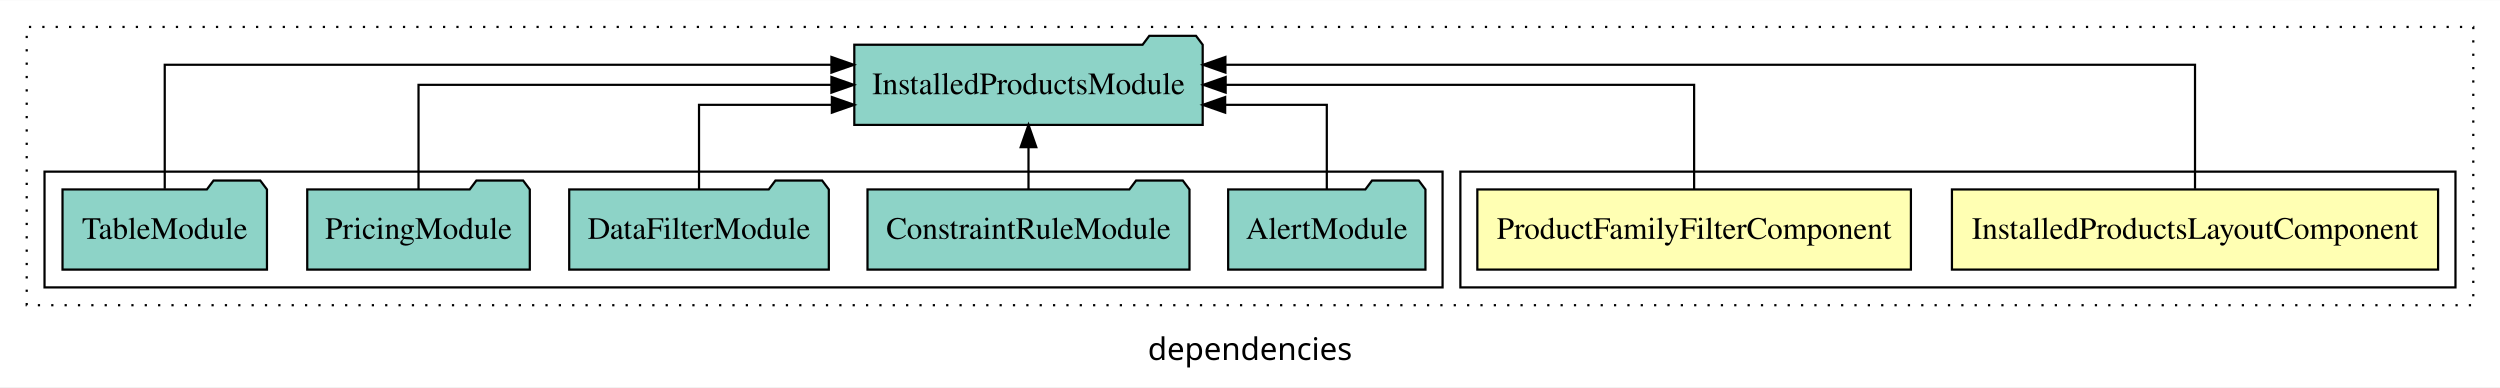
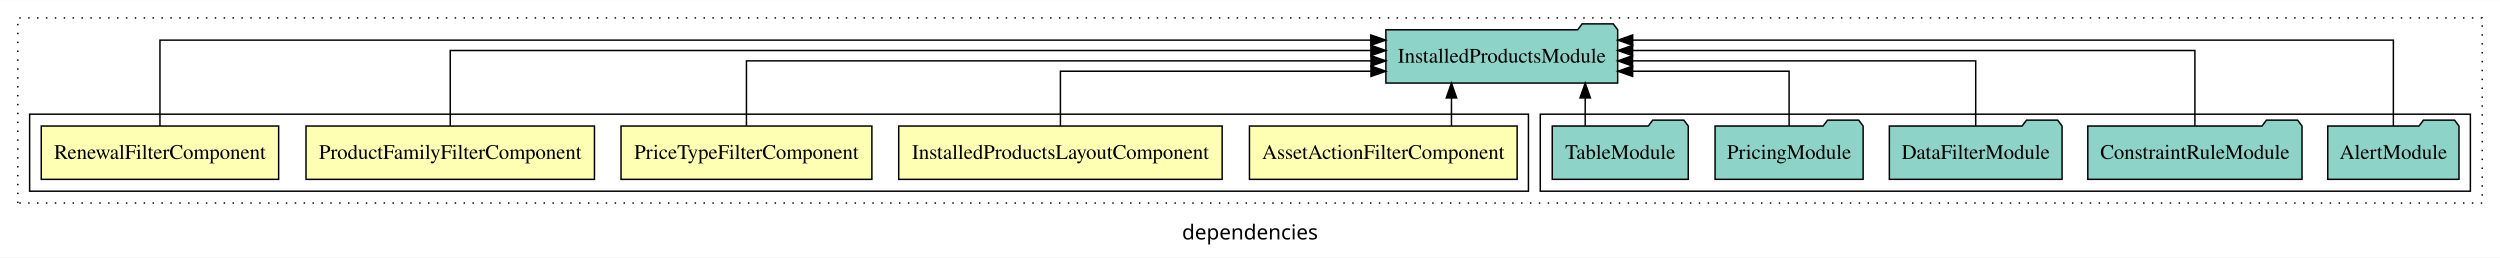
- <svg xmlns="http://www.w3.org/2000/svg" width="1123pt" height="174pt" viewBox="0.00 0.00 1123.00 173.80">
+ <svg xmlns="http://www.w3.org/2000/svg" width="1688pt" height="174pt" viewBox="0.00 0.00 1688.00 173.80">
  <g id="graph0" class="graph" transform="scale(1 1) rotate(0) translate(4 169.8)">
-     <polygon fill="white" stroke="transparent" points="-4,4 -4,-169.8 1119,-169.8 1119,4 -4,4" />
-     <text text-anchor="middle" x="557.5" y="-8.2" font-family="sans-serif" font-size="14.00">dependencies</text>
+     <polygon fill="white" stroke="transparent" points="-4,4 -4,-169.8 1684,-169.8 1684,4 -4,4" />
+     <text text-anchor="middle" x="840" y="-8.2" font-family="sans-serif" font-size="14.00">dependencies</text>
    <g id="clust1" class="cluster">
-       <polygon fill="none" stroke="black" stroke-dasharray="1,5" points="8,-32.8 8,-157.8 1107,-157.8 1107,-32.8 8,-32.8" />
+       <polygon fill="none" stroke="black" stroke-dasharray="1,5" points="8,-32.8 8,-157.8 1672,-157.8 1672,-32.8 8,-32.8" />
+     </g>
+     <g id="clust8" class="cluster">
+       <polygon fill="none" stroke="black" points="1036,-40.8 1036,-92.8 1664,-92.8 1664,-40.8 1036,-40.8" />
    </g>
    <g id="clust2" class="cluster">
-       <polygon fill="none" stroke="black" points="652,-40.8 652,-92.8 1099,-92.8 1099,-40.8 652,-40.8" />
-     </g>
-     <g id="clust5" class="cluster">
-       <polygon fill="none" stroke="black" points="16,-40.8 16,-92.8 644,-92.8 644,-40.8 16,-40.8" />
+       <polygon fill="none" stroke="black" points="16,-40.8 16,-92.8 1028,-92.8 1028,-40.8 16,-40.8" />
    </g>
    <g id="node1" class="node">
-       <polygon fill="#ffffb3" stroke="black" points="1091.19,-84.8 872.81,-84.8 872.81,-48.8 1091.19,-48.8 1091.19,-84.8" />
-       <text text-anchor="middle" x="982" y="-62.6" font-family="Times,serif" font-size="14.00">InstalledProductsLayoutComponent</text>
+       <polygon fill="#ffffb3" stroke="black" points="1020.37,-84.8 839.63,-84.8 839.63,-48.8 1020.37,-48.8 1020.37,-84.8" />
+       <text text-anchor="middle" x="930" y="-62.6" font-family="Times,serif" font-size="14.00">AssetActionFilterComponent</text>
+     </g>
+     <g id="node6" class="node">
+       <polygon fill="#8dd3c7" stroke="black" points="1088.25,-149.8 1085.25,-153.8 1064.25,-153.8 1061.25,-149.8 931.75,-149.8 931.75,-113.8 1088.25,-113.8 1088.25,-149.8" />
+       <text text-anchor="middle" x="1010" y="-127.6" font-family="Times,serif" font-size="14.00">InstalledProductsModule</text>
+     </g>
+     <g id="edge1" class="edge">
+       <path fill="none" stroke="black" d="M976.03,-84.91C976.03,-84.91 976.03,-103.79 976.03,-103.79" />
+       <polygon fill="black" stroke="black" points="972.53,-103.79 976.03,-113.79 979.53,-103.79 972.53,-103.79" />
+     </g>
+     <g id="node2" class="node">
+       <polygon fill="#ffffb3" stroke="black" points="821.19,-84.8 602.81,-84.8 602.81,-48.8 821.19,-48.8 821.19,-84.8" />
+       <text text-anchor="middle" x="712" y="-62.6" font-family="Times,serif" font-size="14.00">InstalledProductsLayoutComponent</text>
+     </g>
+     <g id="edge2" class="edge">
+       <path fill="none" stroke="black" d="M712,-84.81C712,-100.85 712,-121.8 712,-121.8 712,-121.8 921.7,-121.8 921.7,-121.8" />
+       <polygon fill="black" stroke="black" points="921.7,-125.3 931.7,-121.8 921.7,-118.3 921.7,-125.3" />
    </g>
    <g id="node3" class="node">
-       <polygon fill="#8dd3c7" stroke="black" points="536.25,-149.8 533.25,-153.8 512.25,-153.8 509.25,-149.8 379.75,-149.8 379.75,-113.8 536.25,-113.8 536.25,-149.8" />
-       <text text-anchor="middle" x="458" y="-127.6" font-family="Times,serif" font-size="14.00">InstalledProductsModule</text>
+       <polygon fill="#ffffb3" stroke="black" points="584.69,-84.8 415.31,-84.8 415.31,-48.8 584.69,-48.8 584.69,-84.8" />
+       <text text-anchor="middle" x="500" y="-62.6" font-family="Times,serif" font-size="14.00">PriceTypeFilterComponent</text>
    </g>
-     <g id="edge1" class="edge">
-       <path fill="none" stroke="black" d="M982,-85.09C982,-107.01 982,-140.8 982,-140.8 982,-140.8 546.45,-140.8 546.45,-140.8" />
-       <polygon fill="black" stroke="black" points="546.45,-137.3 536.45,-140.8 546.45,-144.3 546.45,-137.3" />
-     </g>
-     <g id="node2" class="node">
-       <polygon fill="#ffffb3" stroke="black" points="854.38,-84.8 659.62,-84.8 659.62,-48.8 854.38,-48.8 854.38,-84.8" />
-       <text text-anchor="middle" x="757" y="-62.6" font-family="Times,serif" font-size="14.00">ProductFamilyFilterComponent</text>
-     </g>
-     <g id="edge2" class="edge">
-       <path fill="none" stroke="black" d="M757,-84.91C757,-104.14 757,-131.8 757,-131.8 757,-131.8 546.56,-131.8 546.56,-131.8" />
-       <polygon fill="black" stroke="black" points="546.56,-128.3 536.56,-131.8 546.56,-135.3 546.56,-128.3" />
+     <g id="edge3" class="edge">
+       <path fill="none" stroke="black" d="M500,-85.07C500,-103.36 500,-128.8 500,-128.8 500,-128.8 921.71,-128.8 921.71,-128.8" />
+       <polygon fill="black" stroke="black" points="921.71,-132.3 931.71,-128.8 921.71,-125.3 921.71,-132.3" />
    </g>
    <g id="node4" class="node">
-       <polygon fill="#8dd3c7" stroke="black" points="636.31,-84.8 633.31,-88.8 612.31,-88.8 609.31,-84.8 547.69,-84.8 547.69,-48.8 636.31,-48.8 636.31,-84.8" />
-       <text text-anchor="middle" x="592" y="-62.6" font-family="Times,serif" font-size="14.00">AlertModule</text>
+       <polygon fill="#ffffb3" stroke="black" points="397.38,-84.8 202.62,-84.8 202.62,-48.8 397.38,-48.8 397.38,-84.8" />
+       <text text-anchor="middle" x="300" y="-62.6" font-family="Times,serif" font-size="14.00">ProductFamilyFilterComponent</text>
    </g>
-     <g id="edge3" class="edge">
-       <path fill="none" stroke="black" d="M592,-84.83C592,-101.2 592,-122.8 592,-122.8 592,-122.8 546.34,-122.8 546.34,-122.8" />
-       <polygon fill="black" stroke="black" points="546.34,-119.3 536.34,-122.8 546.34,-126.3 546.34,-119.3" />
+     <g id="edge4" class="edge">
+       <path fill="none" stroke="black" d="M300,-84.93C300,-105.37 300,-135.8 300,-135.8 300,-135.8 921.65,-135.8 921.65,-135.8" />
+       <polygon fill="black" stroke="black" points="921.65,-139.3 931.65,-135.8 921.65,-132.3 921.65,-139.3" />
    </g>
    <g id="node5" class="node">
-       <polygon fill="#8dd3c7" stroke="black" points="530.32,-84.8 527.32,-88.8 506.32,-88.8 503.32,-84.8 385.68,-84.8 385.68,-48.8 530.32,-48.8 530.32,-84.8" />
-       <text text-anchor="middle" x="458" y="-62.6" font-family="Times,serif" font-size="14.00">ConstraintRuleModule</text>
-     </g>
-     <g id="edge4" class="edge">
-       <path fill="none" stroke="black" d="M458,-84.91C458,-84.91 458,-103.79 458,-103.79" />
-       <polygon fill="black" stroke="black" points="454.5,-103.79 458,-113.79 461.5,-103.79 454.5,-103.79" />
-     </g>
-     <g id="node6" class="node">
-       <polygon fill="#8dd3c7" stroke="black" points="368.31,-84.8 365.31,-88.8 344.31,-88.8 341.31,-84.8 251.69,-84.8 251.69,-48.8 368.31,-48.8 368.31,-84.8" />
-       <text text-anchor="middle" x="310" y="-62.6" font-family="Times,serif" font-size="14.00">DataFilterModule</text>
+       <polygon fill="#ffffb3" stroke="black" points="184.14,-84.8 23.86,-84.8 23.86,-48.8 184.14,-48.8 184.14,-84.8" />
+       <text text-anchor="middle" x="104" y="-62.6" font-family="Times,serif" font-size="14.00">RenewalFilterComponent</text>
    </g>
    <g id="edge5" class="edge">
-       <path fill="none" stroke="black" d="M310,-84.83C310,-101.2 310,-122.8 310,-122.8 310,-122.8 369.67,-122.8 369.67,-122.8" />
-       <polygon fill="black" stroke="black" points="369.67,-126.3 379.67,-122.8 369.67,-119.3 369.67,-126.3" />
+       <path fill="none" stroke="black" d="M104,-84.81C104,-107.29 104,-142.8 104,-142.8 104,-142.8 921.58,-142.8 921.58,-142.8" />
+       <polygon fill="black" stroke="black" points="921.58,-146.3 931.58,-142.8 921.58,-139.3 921.58,-146.3" />
    </g>
    <g id="node7" class="node">
-       <polygon fill="#8dd3c7" stroke="black" points="233.99,-84.8 230.99,-88.8 209.99,-88.8 206.99,-84.8 134.01,-84.8 134.01,-48.8 233.99,-48.8 233.99,-84.8" />
-       <text text-anchor="middle" x="184" y="-62.6" font-family="Times,serif" font-size="14.00">PricingModule</text>
+       <polygon fill="#8dd3c7" stroke="black" points="1656.31,-84.8 1653.31,-88.8 1632.31,-88.8 1629.31,-84.8 1567.69,-84.8 1567.69,-48.8 1656.31,-48.8 1656.31,-84.8" />
+       <text text-anchor="middle" x="1612" y="-62.6" font-family="Times,serif" font-size="14.00">AlertModule</text>
    </g>
    <g id="edge6" class="edge">
-       <path fill="none" stroke="black" d="M184,-84.91C184,-104.14 184,-131.8 184,-131.8 184,-131.8 369.48,-131.8 369.48,-131.8" />
-       <polygon fill="black" stroke="black" points="369.48,-135.3 379.48,-131.8 369.48,-128.3 369.48,-135.3" />
+       <path fill="none" stroke="black" d="M1612,-84.81C1612,-107.29 1612,-142.8 1612,-142.8 1612,-142.8 1098.39,-142.8 1098.39,-142.8" />
+       <polygon fill="black" stroke="black" points="1098.39,-139.3 1088.39,-142.8 1098.39,-146.3 1098.39,-139.3" />
    </g>
    <g id="node8" class="node">
-       <polygon fill="#8dd3c7" stroke="black" points="115.92,-84.8 112.92,-88.8 91.92,-88.8 88.92,-84.8 24.08,-84.8 24.08,-48.8 115.92,-48.8 115.92,-84.8" />
-       <text text-anchor="middle" x="70" y="-62.6" font-family="Times,serif" font-size="14.00">TableModule</text>
+       <polygon fill="#8dd3c7" stroke="black" points="1550.32,-84.8 1547.32,-88.8 1526.32,-88.8 1523.32,-84.8 1405.68,-84.8 1405.68,-48.8 1550.32,-48.8 1550.32,-84.8" />
+       <text text-anchor="middle" x="1478" y="-62.6" font-family="Times,serif" font-size="14.00">ConstraintRuleModule</text>
    </g>
    <g id="edge7" class="edge">
-       <path fill="none" stroke="black" d="M70,-85.09C70,-107.01 70,-140.8 70,-140.8 70,-140.8 369.48,-140.8 369.48,-140.8" />
-       <polygon fill="black" stroke="black" points="369.48,-144.3 379.48,-140.8 369.48,-137.3 369.48,-144.3" />
+       <path fill="none" stroke="black" d="M1478,-84.93C1478,-105.37 1478,-135.8 1478,-135.8 1478,-135.8 1098.33,-135.8 1098.33,-135.8" />
+       <polygon fill="black" stroke="black" points="1098.33,-132.3 1088.33,-135.8 1098.33,-139.3 1098.33,-132.3" />
+     </g>
+     <g id="node9" class="node">
+       <polygon fill="#8dd3c7" stroke="black" points="1388.31,-84.8 1385.31,-88.8 1364.31,-88.8 1361.31,-84.8 1271.69,-84.8 1271.69,-48.8 1388.31,-48.8 1388.31,-84.8" />
+       <text text-anchor="middle" x="1330" y="-62.6" font-family="Times,serif" font-size="14.00">DataFilterModule</text>
+     </g>
+     <g id="edge8" class="edge">
+       <path fill="none" stroke="black" d="M1330,-85.07C1330,-103.36 1330,-128.8 1330,-128.8 1330,-128.8 1098.28,-128.8 1098.28,-128.8" />
+       <polygon fill="black" stroke="black" points="1098.28,-125.3 1088.28,-128.8 1098.28,-132.3 1098.28,-125.3" />
+     </g>
+     <g id="node10" class="node">
+       <polygon fill="#8dd3c7" stroke="black" points="1253.99,-84.8 1250.99,-88.8 1229.99,-88.8 1226.99,-84.8 1154.01,-84.8 1154.01,-48.8 1253.99,-48.8 1253.99,-84.8" />
+       <text text-anchor="middle" x="1204" y="-62.6" font-family="Times,serif" font-size="14.00">PricingModule</text>
+     </g>
+     <g id="edge9" class="edge">
+       <path fill="none" stroke="black" d="M1204,-84.81C1204,-100.85 1204,-121.8 1204,-121.8 1204,-121.8 1098.35,-121.8 1098.35,-121.8" />
+       <polygon fill="black" stroke="black" points="1098.35,-118.3 1088.35,-121.8 1098.35,-125.3 1098.35,-118.3" />
+     </g>
+     <g id="node11" class="node">
+       <polygon fill="#8dd3c7" stroke="black" points="1135.92,-84.8 1132.92,-88.8 1111.92,-88.8 1108.92,-84.8 1044.08,-84.8 1044.08,-48.8 1135.92,-48.8 1135.92,-84.8" />
+       <text text-anchor="middle" x="1090" y="-62.6" font-family="Times,serif" font-size="14.00">TableModule</text>
+     </g>
+     <g id="edge10" class="edge">
+       <path fill="none" stroke="black" d="M1066.33,-84.91C1066.33,-84.91 1066.33,-103.79 1066.33,-103.79" />
+       <polygon fill="black" stroke="black" points="1062.83,-103.79 1066.33,-113.79 1069.83,-103.79 1062.83,-103.79" />
    </g>
  </g>
</svg>
